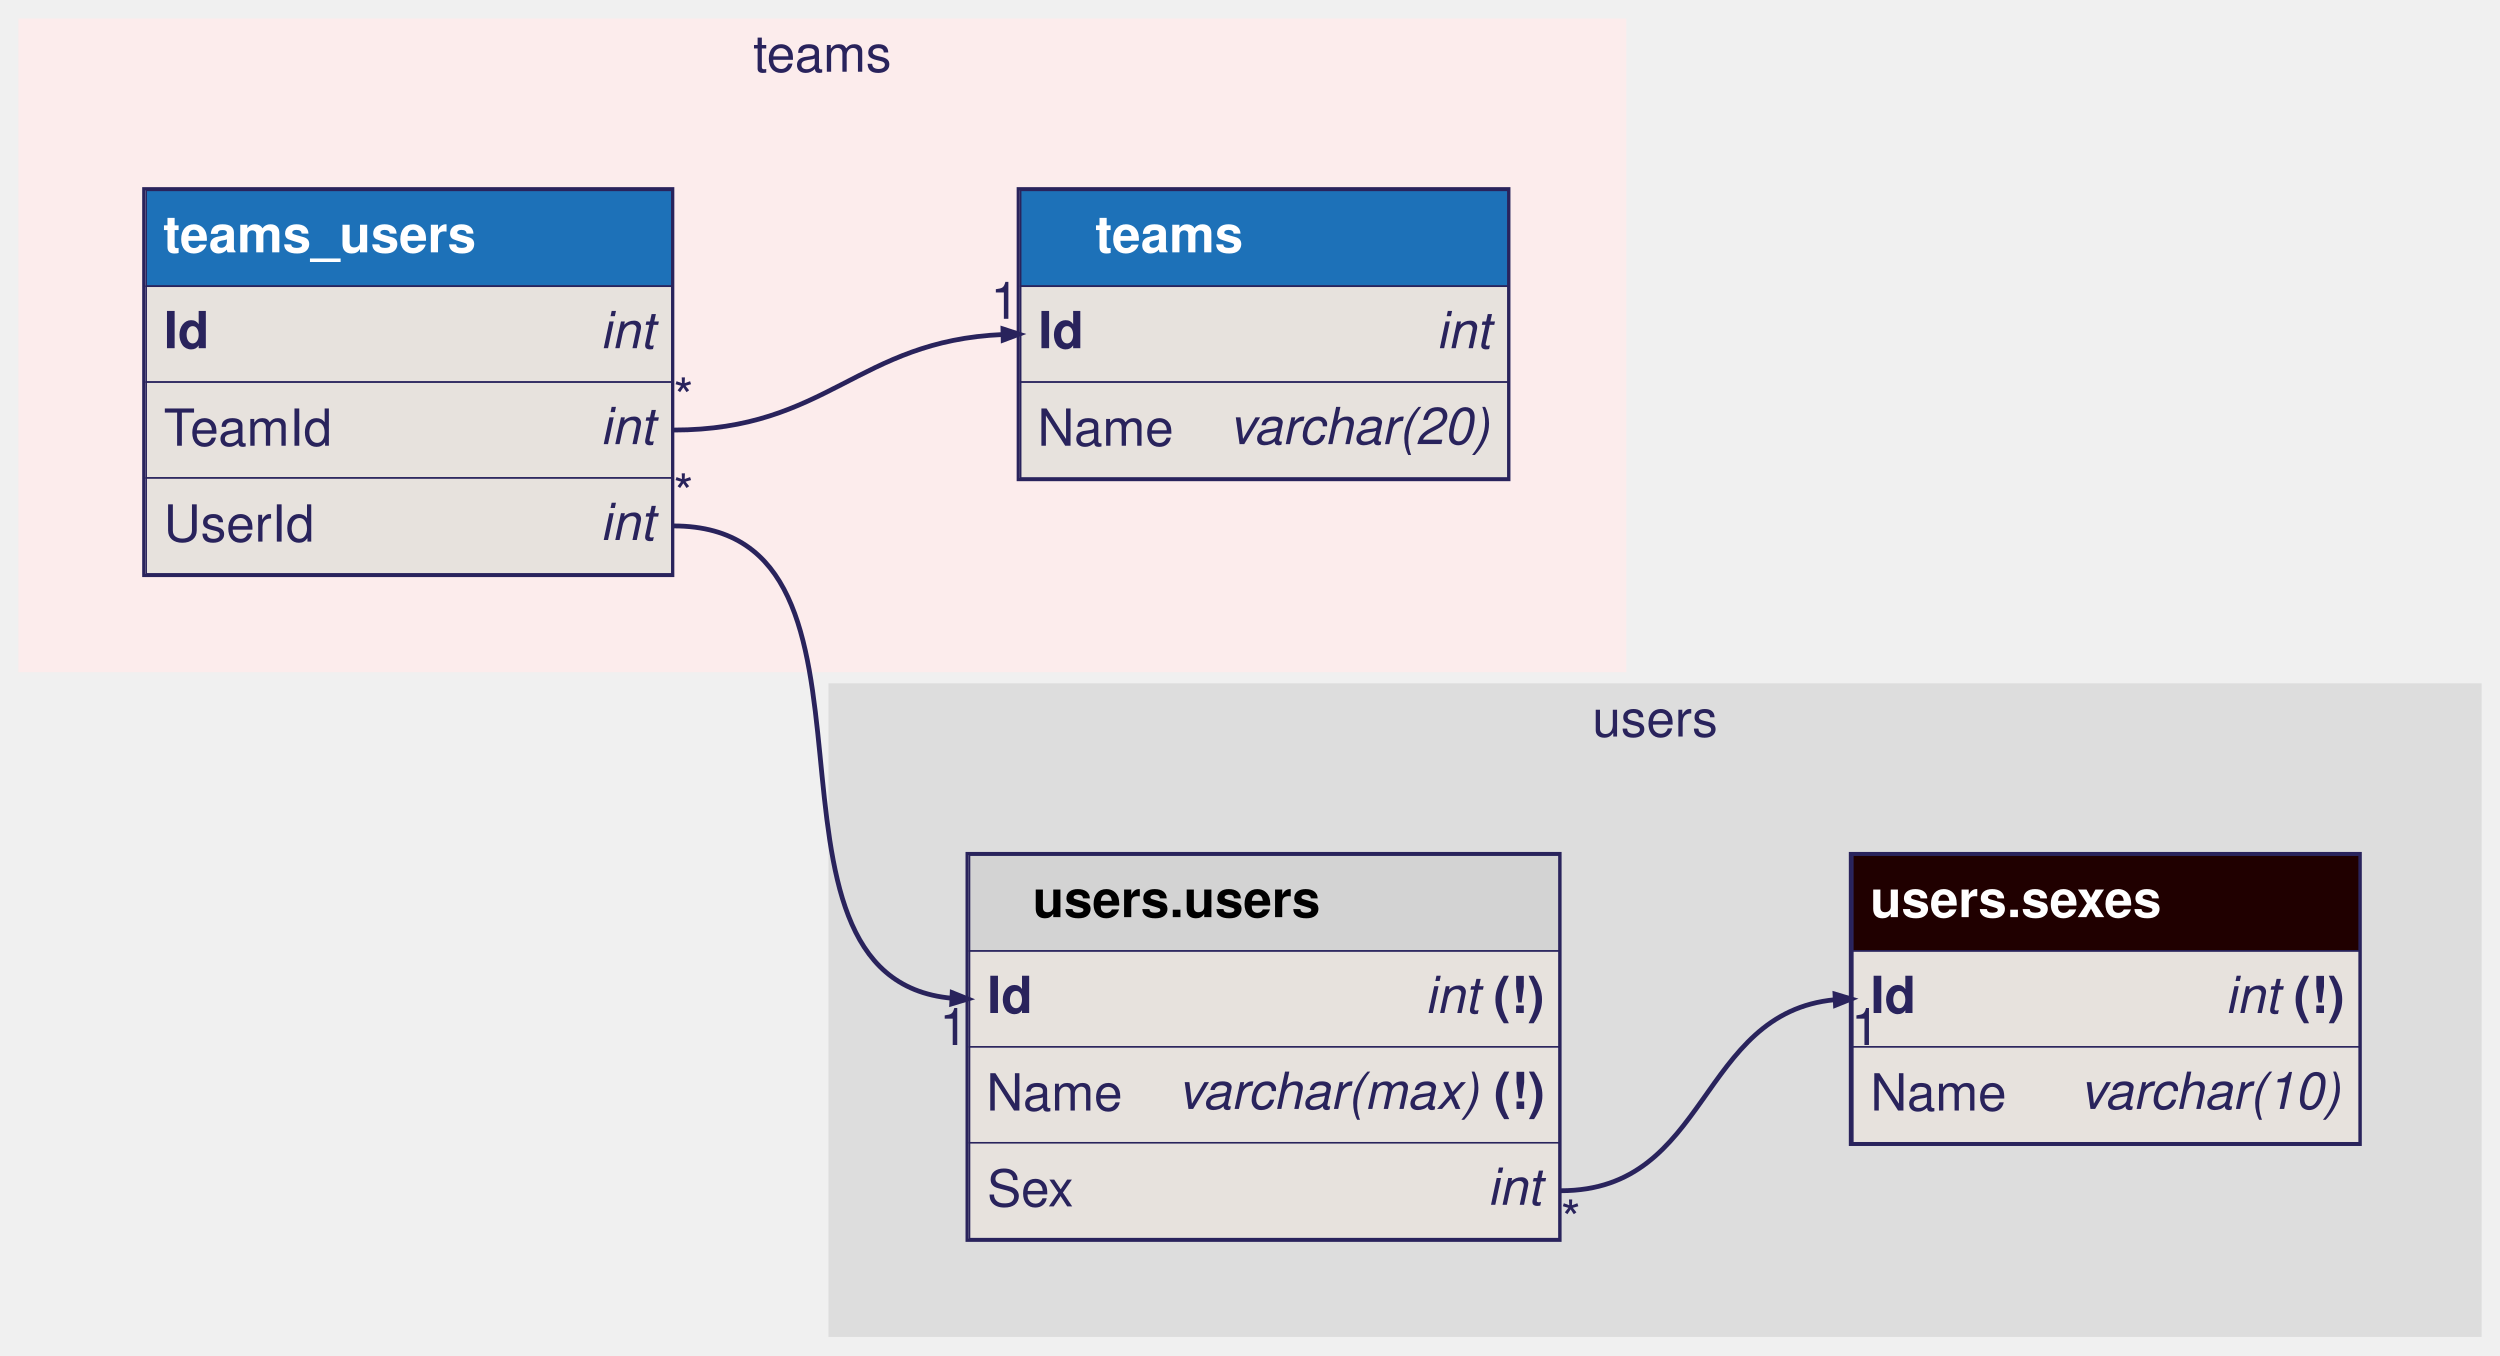
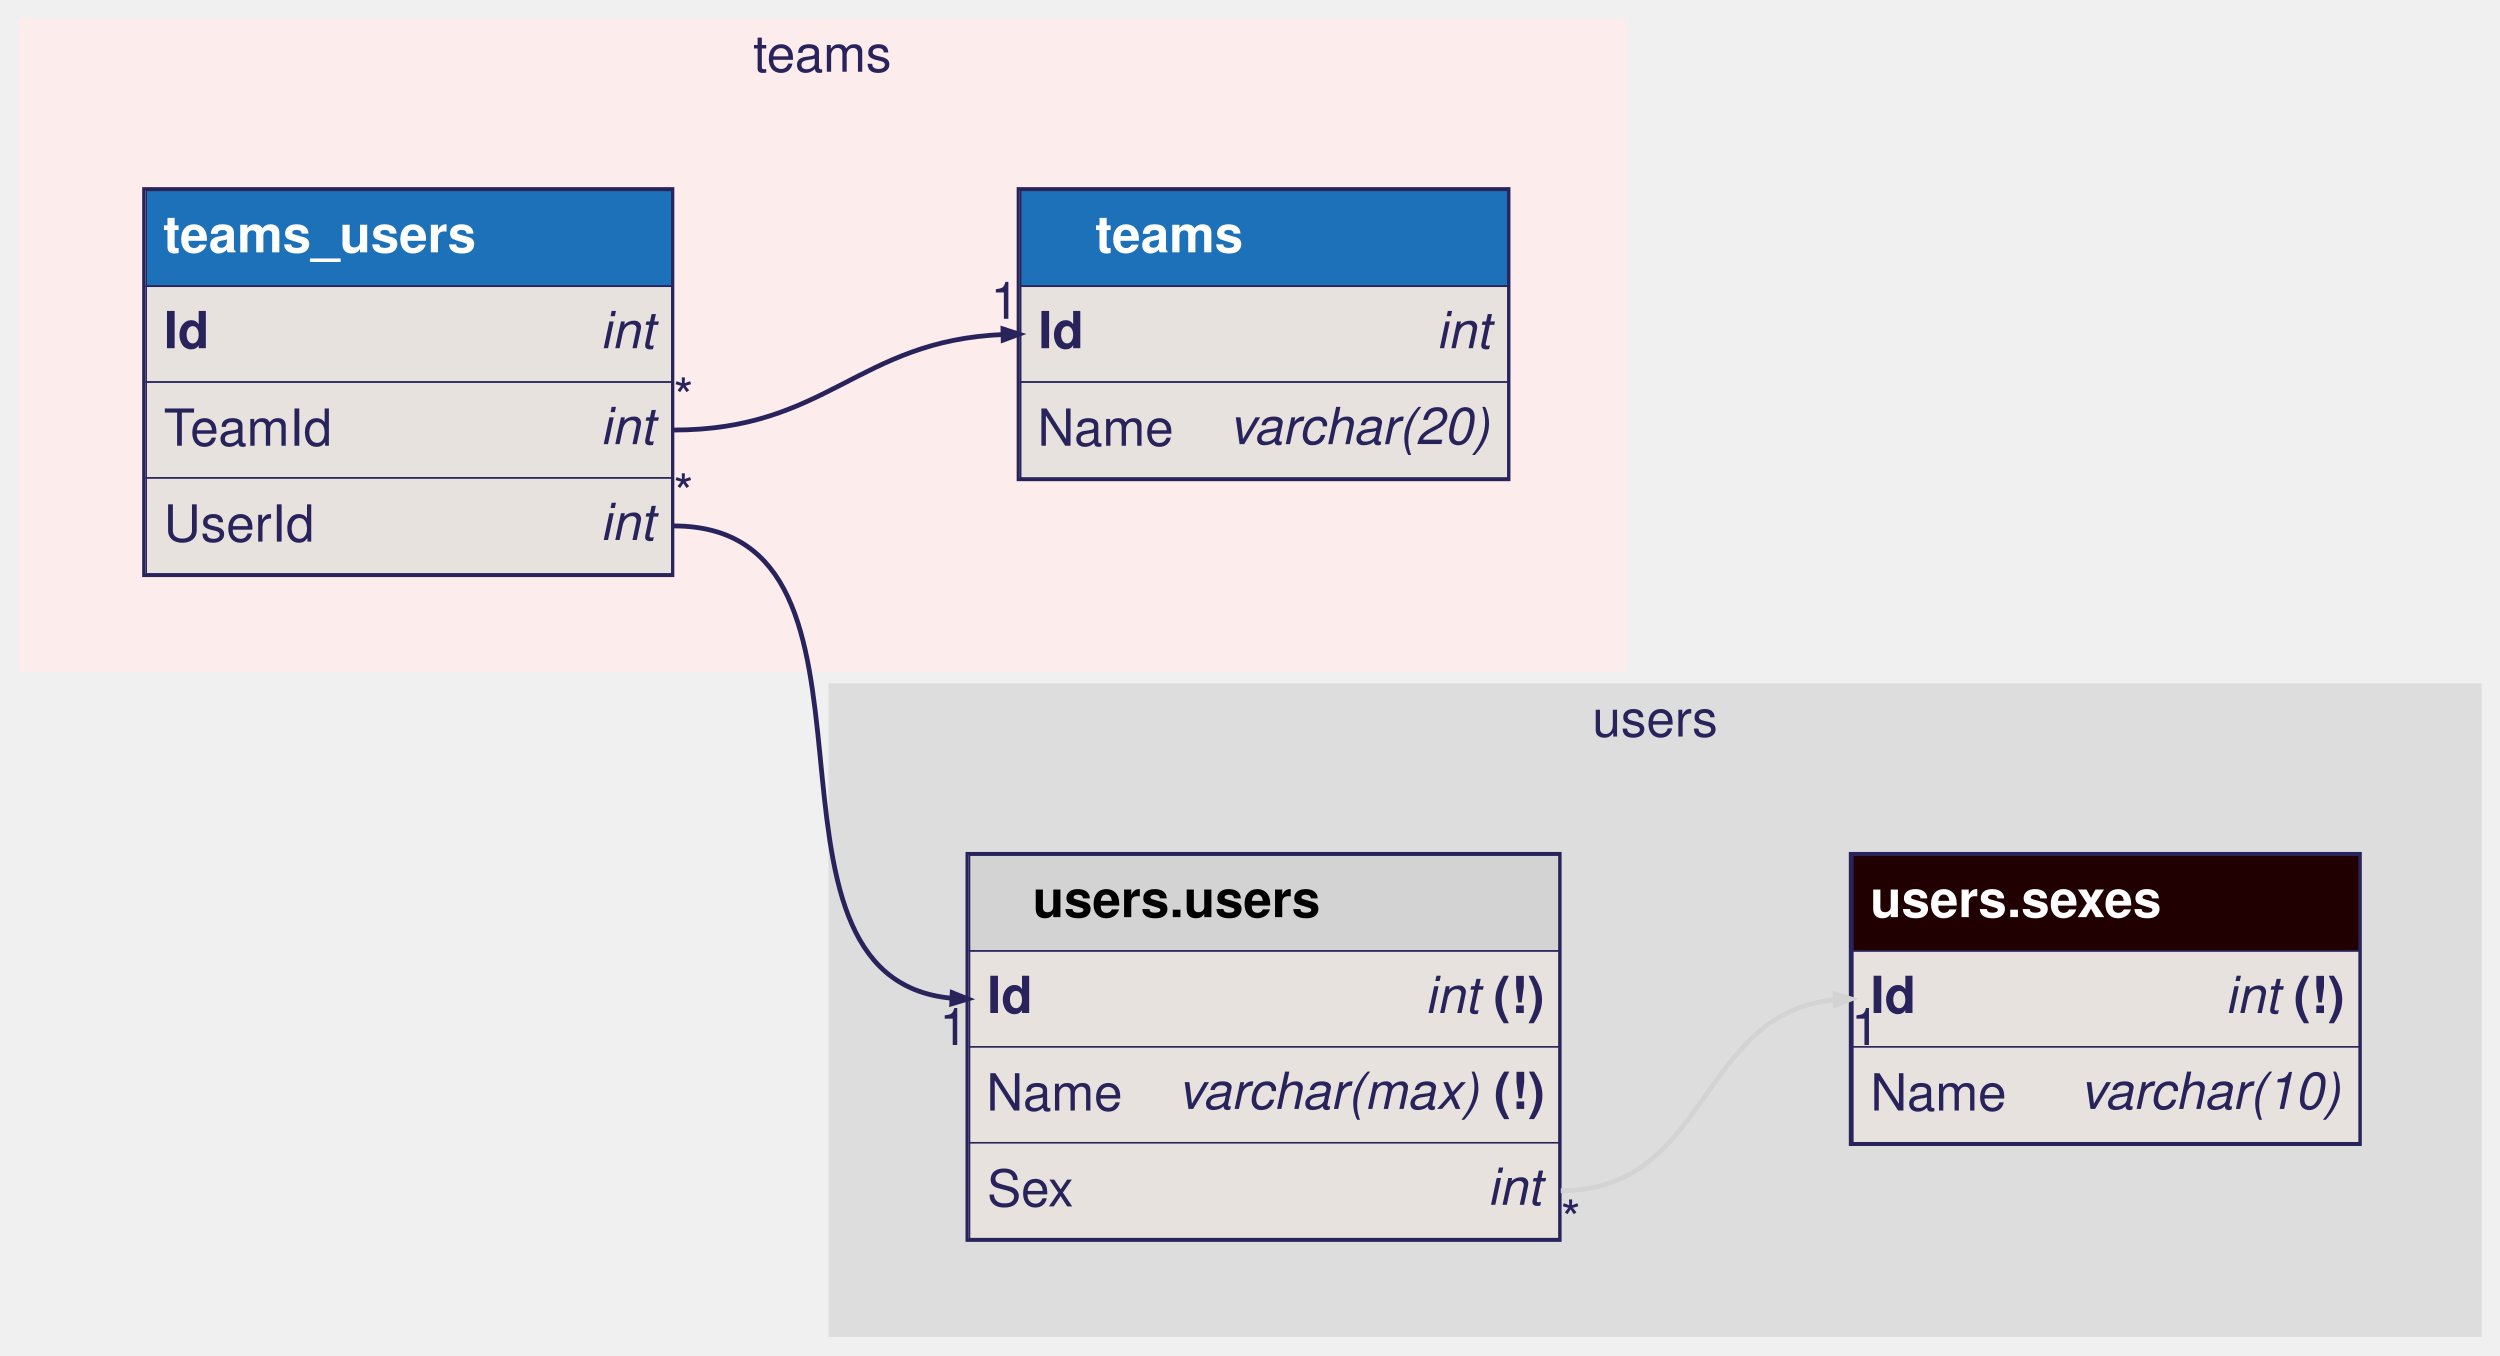
<svg xmlns="http://www.w3.org/2000/svg" xmlns:xlink="http://www.w3.org/1999/xlink" width="1564pt" height="848pt" viewBox="0.00 0.00 1564.40 848.00">
  <g id="graph0" class="graph" transform="scale(1 1) rotate(0) translate(4 844)">
    <g id="clust2" class="cluster">
      <g id="a_clust2">
        <a xlink:title="teams&#10;The team tables">
          <polygon fill="#fcecec" stroke="#fcecec" points="8,-424 8,-832 1013.18,-832 1013.18,-424 8,-424" />
          <text text-anchor="middle" x="510.59" y="-799.2" font-family="Helvetica,sans-Serif" font-size="32.00" fill="#29235c">teams</text>
        </a>
      </g>
    </g>
    <g id="clust1" class="cluster">
      <g id="a_clust1">
        <a xlink:title="users&#10;User details">
          <polygon fill="#dddddd" stroke="#dddddd" points="514.93,-8 514.93,-416 1548.4,-416 1548.4,-8 514.93,-8" />
          <text text-anchor="middle" x="1031.67" y="-383.2" font-family="Helvetica,sans-Serif" font-size="32.00" fill="#29235c">users</text>
        </a>
      </g>
    </g>
    <g id="users.users" class="node">
      <g id="a_users.users">
        <a xlink:href="https://flexivis.infrastruktur.link/#url=text:inline:users.users+table+link" xlink:title="users.users&#10;a test note">
          <ellipse fill="none" stroke="black" stroke-width="0" cx="786.68" cy="-189" rx="263.5" ry="172.57" />
          <g id="a_users.users_0">
            <a xlink:href="https://flexivis.infrastruktur.link/#url=text:inline:users.users+table+link" xlink:title="users.users&#10;a test note">
              <polygon fill="#d3d3d3" stroke="transparent" points="602.68,-249 602.68,-309 971.68,-309 971.68,-249 602.68,-249" />
              <polygon fill="none" stroke="#29235c" points="602.68,-249 602.68,-309 971.68,-309 971.68,-249 602.68,-249" />
              <text text-anchor="start" x="642.26" y="-270.2" font-family="Helvetica,sans-Serif" font-weight="bold" font-size="32.00" fill="#000000">       users.users       </text>
            </a>
          </g>
          <polygon fill="#e7e2dd" stroke="transparent" points="602.68,-189 602.68,-249 971.68,-249 971.68,-189 602.68,-189" />
          <polygon fill="none" stroke="#29235c" points="602.68,-189 602.68,-249 971.68,-249 971.68,-189 602.68,-189" />
          <text text-anchor="start" x="613.68" y="-210.2" font-family="Helvetica,sans-Serif" font-weight="bold" font-size="32.00" fill="#29235c">Id</text>
          <text text-anchor="start" x="640.37" y="-210.2" font-family="Helvetica,sans-Serif" font-size="32.00" fill="#29235c">    </text>
          <text text-anchor="start" x="887.81" y="-210.2" font-family="Helvetica,sans-Serif" font-style="italic" font-size="32.00" fill="#29235c">int</text>
          <text text-anchor="start" x="921.59" y="-210.2" font-family="Helvetica,sans-Serif" font-size="32.00" fill="#29235c"> </text>
          <text text-anchor="start" x="930.49" y="-210.2" font-family="Helvetica,sans-Serif" font-weight="bold" font-size="32.00" fill="#29235c">(!)</text>
          <polygon fill="#e7e2dd" stroke="transparent" points="602.68,-129 602.68,-189 971.68,-189 971.68,-129 602.68,-129" />
          <polygon fill="none" stroke="#29235c" points="602.68,-129 602.68,-189 971.68,-189 971.68,-129 602.68,-129" />
          <text text-anchor="start" x="613.23" y="-149.2" font-family="Helvetica,sans-Serif" font-size="32.00" fill="#29235c">Name    </text>
          <text text-anchor="start" x="733.43" y="-150.2" font-family="Helvetica,sans-Serif" font-style="italic" font-size="32.00" fill="#29235c">varchar(max)</text>
          <text text-anchor="start" x="921.85" y="-150.2" font-family="Helvetica,sans-Serif" font-size="32.00" fill="#29235c"> </text>
          <text text-anchor="start" x="930.74" y="-150.2" font-family="Helvetica,sans-Serif" font-weight="bold" font-size="32.00" fill="#29235c">(!)</text>
          <polygon fill="#e7e2dd" stroke="transparent" points="602.68,-69 602.68,-129 971.68,-129 971.68,-69 602.68,-69" />
          <polygon fill="none" stroke="#29235c" points="602.68,-69 602.68,-129 971.68,-129 971.68,-69 602.68,-69" />
          <text text-anchor="start" x="613.68" y="-89.2" font-family="Helvetica,sans-Serif" font-size="32.00" fill="#29235c">Sex    </text>
          <text text-anchor="start" x="926.9" y="-90.2" font-family="Helvetica,sans-Serif" font-style="italic" font-size="32.00" fill="#29235c">int</text>
          <polygon fill="none" stroke="#29235c" stroke-width="2" points="601.18,-68 601.18,-310 972.18,-310 972.18,-68 601.18,-68" />
        </a>
      </g>
    </g>
    <g id="users.sexes" class="node">
      <g id="a_users.sexes">
        <a xlink:href="https://flexivis.infrastruktur.link/#url=text:inline:users.sexes+table+link" xlink:title="users.sexes&#10;Male or female">
          <ellipse fill="none" stroke="black" stroke-width="0" cx="1313.42" cy="-219" rx="226.96" ry="130.22" />
          <g id="a_users.sexes_1">
            <a xlink:href="https://flexivis.infrastruktur.link/#url=text:inline:users.sexes+table+link" xlink:title="users.sexes&#10;Male or female">
              <polygon fill="#200000" stroke="transparent" points="1155.42,-249 1155.42,-309 1472.42,-309 1472.42,-249 1155.42,-249" />
              <polygon fill="none" stroke="#29235c" points="1155.42,-249 1155.42,-309 1472.42,-309 1472.42,-249 1155.42,-249" />
              <text text-anchor="start" x="1166.32" y="-270.2" font-family="Helvetica,sans-Serif" font-weight="bold" font-size="32.00" fill="#ffffff">       users.sexes       </text>
            </a>
          </g>
          <polygon fill="#e7e2dd" stroke="transparent" points="1155.42,-189 1155.42,-249 1472.42,-249 1472.42,-189 1155.42,-189" />
          <polygon fill="none" stroke="#29235c" points="1155.42,-189 1155.42,-249 1472.42,-249 1472.42,-189 1155.42,-189" />
          <text text-anchor="start" x="1166.42" y="-210.2" font-family="Helvetica,sans-Serif" font-weight="bold" font-size="32.00" fill="#29235c">Id</text>
          <text text-anchor="start" x="1193.1" y="-210.2" font-family="Helvetica,sans-Serif" font-size="32.00" fill="#29235c">    </text>
          <text text-anchor="start" x="1388.54" y="-210.2" font-family="Helvetica,sans-Serif" font-style="italic" font-size="32.00" fill="#29235c">int</text>
          <text text-anchor="start" x="1422.32" y="-210.2" font-family="Helvetica,sans-Serif" font-size="32.00" fill="#29235c"> </text>
          <text text-anchor="start" x="1431.22" y="-210.2" font-family="Helvetica,sans-Serif" font-weight="bold" font-size="32.00" fill="#29235c">(!)</text>
          <polygon fill="#e7e2dd" stroke="transparent" points="1155.42,-129 1155.42,-189 1472.42,-189 1472.42,-129 1155.42,-129" />
          <polygon fill="none" stroke="#29235c" points="1155.42,-129 1155.42,-189 1472.42,-189 1472.42,-129 1155.42,-129" />
          <text text-anchor="start" x="1166.42" y="-149.2" font-family="Helvetica,sans-Serif" font-size="32.00" fill="#29235c">Name    </text>
          <text text-anchor="start" x="1297.86" y="-150.2" font-family="Helvetica,sans-Serif" font-style="italic" font-size="32.00" fill="#29235c">varchar(10)</text>
          <polygon fill="none" stroke="#29235c" stroke-width="2" points="1153.92,-128 1153.92,-310 1472.92,-310 1472.92,-128 1153.92,-128" />
        </a>
      </g>
    </g>
    <g id="edge2" class="edge">
-       <path fill="none" stroke="#29235c" stroke-width="3" d="M972.68,-99C1065.98,-99 1058.34,-210.48 1144.34,-218.54" />
-       <polygon fill="#29235c" stroke="#29235c" stroke-width="3" points="1144.27,-222.04 1154.42,-219 1144.59,-215.05 1144.27,-222.04" />
+       <path fill="none" stroke="#d3d3d3" stroke-width="3" d="M972.68,-99C1065.98,-99 1058.34,-210.48 1144.34,-218.54" />
+       <polygon fill="#d3d3d3" stroke="#d3d3d3" stroke-width="3" points="1144.27,-222.04 1154.42,-219 1144.59,-215.05 1144.27,-222.04" />
      <text text-anchor="middle" x="1163.31" y="-190.2" font-family="Helvetica,sans-Serif" font-size="32.00" fill="#29235c">1</text>
      <text text-anchor="middle" x="978.91" y="-70.2" font-family="Helvetica,sans-Serif" font-size="32.00" fill="#29235c">*</text>
    </g>
    <g id="teams" class="node">
      <g id="a_teams">
        <a xlink:title="teams&#10;Another note">
          <ellipse fill="none" stroke="black" stroke-width="0" cx="786.68" cy="-635" rx="218.49" ry="130.22" />
          <polygon fill="#1d71b8" stroke="transparent" points="634.68,-665 634.68,-725 939.68,-725 939.68,-665 634.68,-665" />
          <polygon fill="none" stroke="#29235c" points="634.68,-665 634.68,-725 939.68,-725 939.68,-665 634.68,-665" />
          <text text-anchor="start" x="681.37" y="-686.2" font-family="Helvetica,sans-Serif" font-weight="bold" font-size="32.00" fill="#ffffff">       teams       </text>
          <polygon fill="#e7e2dd" stroke="transparent" points="634.68,-605 634.68,-665 939.68,-665 939.68,-605 634.68,-605" />
          <polygon fill="none" stroke="#29235c" points="634.68,-605 634.68,-665 939.68,-665 939.68,-605 634.68,-605" />
          <text text-anchor="start" x="645.68" y="-626.2" font-family="Helvetica,sans-Serif" font-weight="bold" font-size="32.00" fill="#29235c">Id</text>
          <text text-anchor="start" x="672.37" y="-626.2" font-family="Helvetica,sans-Serif" font-size="32.00" fill="#29235c">    </text>
          <text text-anchor="start" x="894.9" y="-626.2" font-family="Helvetica,sans-Serif" font-style="italic" font-size="32.00" fill="#29235c">int</text>
          <polygon fill="#e7e2dd" stroke="transparent" points="634.68,-545 634.68,-605 939.68,-605 939.68,-545 634.68,-545" />
          <polygon fill="none" stroke="#29235c" points="634.68,-545 634.68,-605 939.68,-605 939.68,-545 634.68,-545" />
          <text text-anchor="start" x="645.23" y="-565.2" font-family="Helvetica,sans-Serif" font-size="32.00" fill="#29235c">Name    </text>
          <text text-anchor="start" x="765.41" y="-566.2" font-family="Helvetica,sans-Serif" font-style="italic" font-size="32.00" fill="#29235c">varchar(20)</text>
          <polygon fill="none" stroke="#29235c" stroke-width="2" points="633.18,-544 633.18,-726 940.18,-726 940.18,-544 633.18,-544" />
        </a>
      </g>
    </g>
    <g id="teams_users" class="node">
      <g id="a_teams_users">
        <a xlink:href="https://flexivis.infrastruktur.link/#url=text:inline:teams_users+join+table+link" xlink:title="&lt;TABLE&gt;">
          <ellipse fill="none" stroke="black" stroke-width="0" cx="251.47" cy="-605" rx="235.43" ry="172.57" />
          <g id="a_teams_users_2">
            <a xlink:href="https://flexivis.infrastruktur.link/#url=text:inline:teams_users+join+table+link" xlink:title="&lt;TABLE&gt;">
              <polygon fill="#1d71b8" stroke="transparent" points="87.47,-665 87.47,-725 416.47,-725 416.47,-665 87.47,-665" />
              <polygon fill="none" stroke="#29235c" points="87.47,-665 87.47,-725 416.47,-725 416.47,-665 87.47,-665" />
              <text text-anchor="start" x="98.15" y="-686.2" font-family="Helvetica,sans-Serif" font-weight="bold" font-size="32.00" fill="#ffffff">       teams_users       </text>
            </a>
          </g>
          <polygon fill="#e7e2dd" stroke="transparent" points="87.47,-605 87.47,-665 416.47,-665 416.47,-605 87.47,-605" />
          <polygon fill="none" stroke="#29235c" points="87.47,-605 87.47,-665 416.47,-665 416.47,-605 87.47,-605" />
          <text text-anchor="start" x="98.47" y="-626.2" font-family="Helvetica,sans-Serif" font-weight="bold" font-size="32.00" fill="#29235c">Id</text>
          <text text-anchor="start" x="125.15" y="-626.2" font-family="Helvetica,sans-Serif" font-size="32.00" fill="#29235c">    </text>
          <text text-anchor="start" x="371.68" y="-626.2" font-family="Helvetica,sans-Serif" font-style="italic" font-size="32.00" fill="#29235c">int</text>
          <polygon fill="#e7e2dd" stroke="transparent" points="87.47,-545 87.47,-605 416.47,-605 416.47,-545 87.47,-545" />
          <polygon fill="none" stroke="#29235c" points="87.47,-545 87.47,-605 416.47,-605 416.47,-545 87.47,-545" />
          <text text-anchor="start" x="98.47" y="-565.2" font-family="Helvetica,sans-Serif" font-size="32.00" fill="#29235c">TeamId    </text>
          <text text-anchor="start" x="371.68" y="-566.2" font-family="Helvetica,sans-Serif" font-style="italic" font-size="32.00" fill="#29235c">int</text>
          <polygon fill="#e7e2dd" stroke="transparent" points="87.47,-485 87.47,-545 416.47,-545 416.47,-485 87.47,-485" />
          <polygon fill="none" stroke="#29235c" points="87.47,-485 87.47,-545 416.47,-545 416.47,-485 87.47,-485" />
          <text text-anchor="start" x="98.47" y="-505.2" font-family="Helvetica,sans-Serif" font-size="32.00" fill="#29235c">UserId    </text>
          <text text-anchor="start" x="371.68" y="-506.2" font-family="Helvetica,sans-Serif" font-style="italic" font-size="32.00" fill="#29235c">int</text>
          <polygon fill="none" stroke="#29235c" stroke-width="2" points="85.97,-484 85.97,-726 416.97,-726 416.97,-484 85.97,-484" />
        </a>
      </g>
    </g>
    <g id="edge6" class="edge">
      <path fill="none" stroke="#29235c" stroke-width="3" d="M417.47,-515C568.94,-515 452.24,-232.15 591.66,-219.44" />
      <polygon fill="#29235c" stroke="#29235c" stroke-width="3" points="591.85,-222.94 601.68,-219 591.54,-215.94 591.85,-222.94" />
      <text text-anchor="middle" x="592.79" y="-190.2" font-family="Helvetica,sans-Serif" font-size="32.00" fill="#29235c">1</text>
      <text text-anchor="middle" x="423.69" y="-524.6" font-family="Helvetica,sans-Serif" font-size="32.00" fill="#29235c">*</text>
    </g>
    <g id="edge4" class="edge">
      <path fill="none" stroke="#29235c" stroke-width="3" d="M417.47,-575C513.69,-575 532.67,-630.86 623.47,-634.78" />
      <polygon fill="#29235c" stroke="#29235c" stroke-width="3" points="623.61,-638.29 633.68,-635 623.76,-631.29 623.61,-638.29" />
      <text text-anchor="middle" x="624.79" y="-644.6" font-family="Helvetica,sans-Serif" font-size="32.00" fill="#29235c">1</text>
      <text text-anchor="middle" x="423.69" y="-584.6" font-family="Helvetica,sans-Serif" font-size="32.00" fill="#29235c">*</text>
    </g>
  </g>
</svg>
